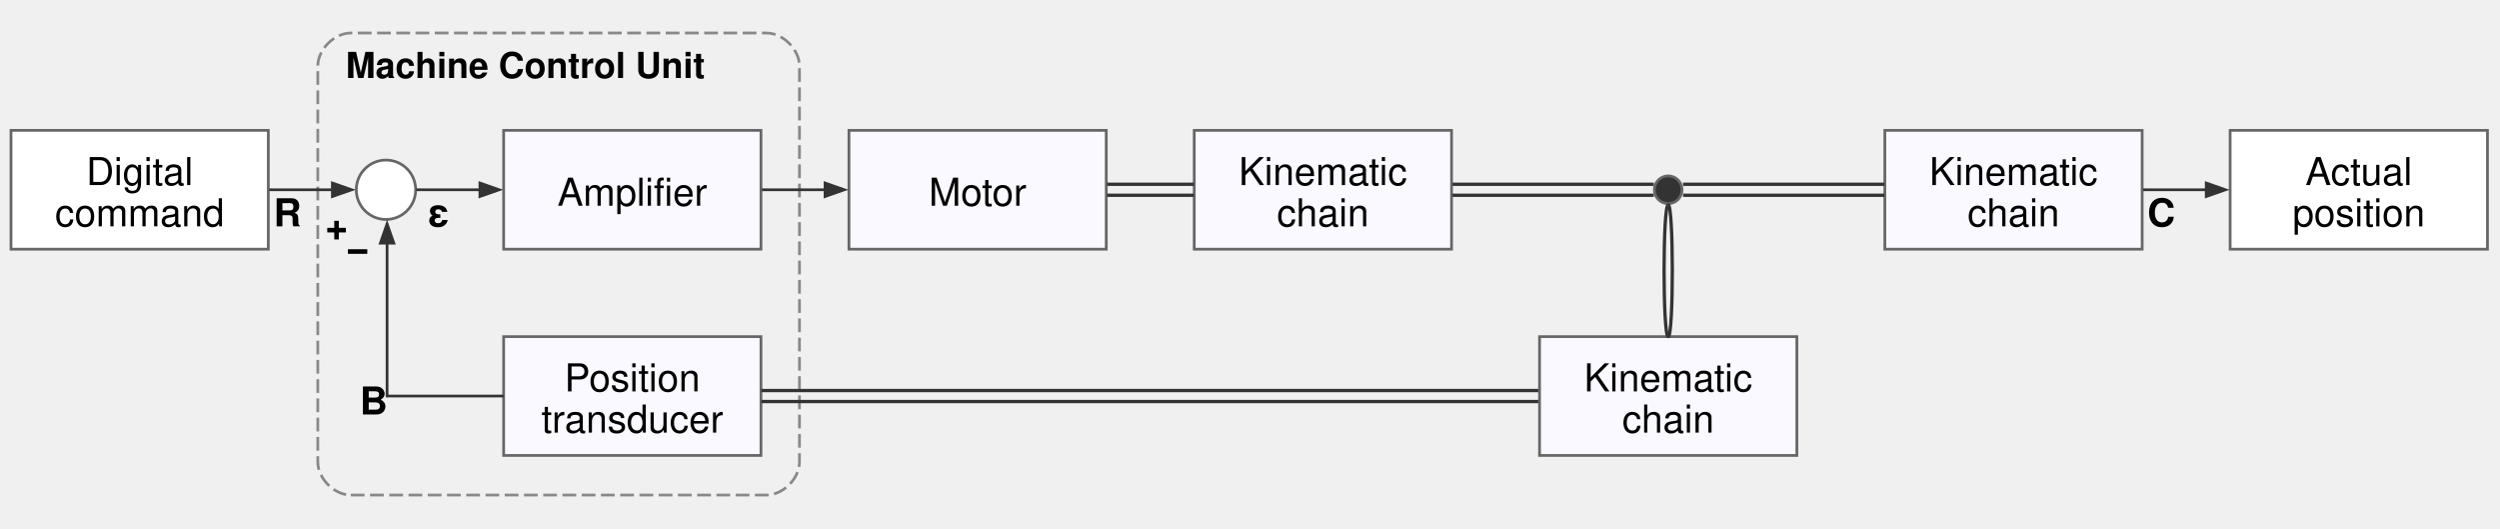
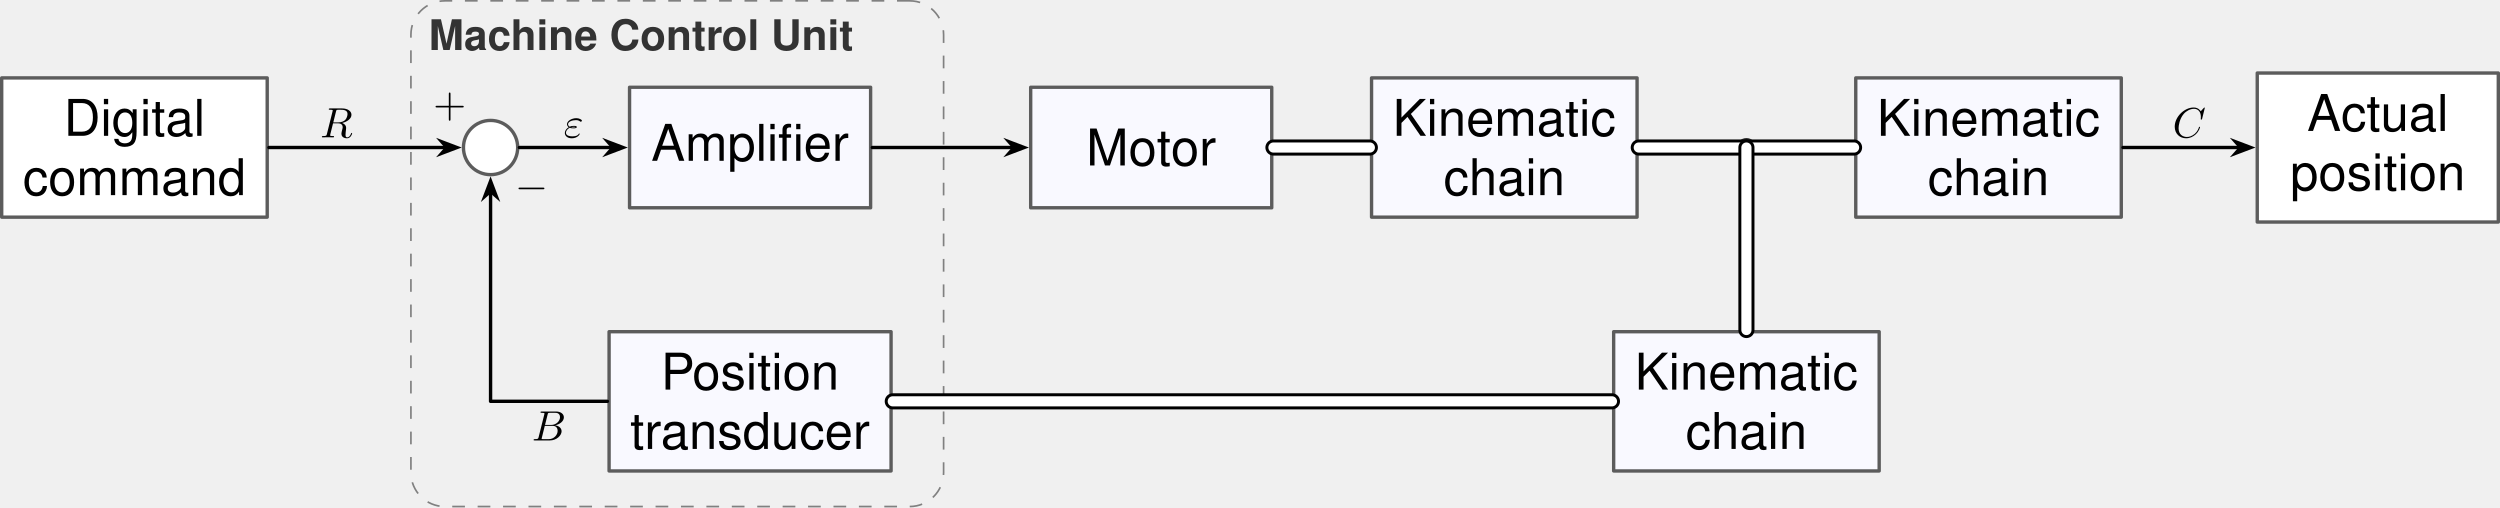
- <svg xmlns="http://www.w3.org/2000/svg" width="909pt" height="192pt" viewBox="0.00 0.00 909.00 192.00">
-   <g id="graph0" class="graph" transform="scale(1 1) rotate(0) translate(4 188)">
-     <g id="clust1" class="cluster">
-       <path fill="none" stroke="#888888" stroke-dasharray="5,2" d="M123.6,-8C123.6,-8 274.8,-8 274.8,-8 280.8,-8 286.8,-14 286.8,-20 286.8,-20 286.8,-164 286.8,-164 286.8,-170 280.8,-176 274.8,-176 274.8,-176 123.6,-176 123.6,-176 117.6,-176 111.6,-170 111.6,-164 111.6,-164 111.6,-20 111.6,-20 111.6,-14 117.6,-8 123.6,-8" />
-       <text xml:space="preserve" text-anchor="middle" x="187.1" y="-159.65" font-family="Helvetica,sans-Serif" font-weight="bold" font-size="13.00">Machine Control Unit</text>
-     </g>
-     <g id="node1" class="node">
-       <polygon fill="#ffffff" stroke="#666666" points="93.6,-140.6 0,-140.6 0,-97.4 93.6,-97.4 93.6,-140.6" />
-       <text xml:space="preserve" text-anchor="middle" x="46.8" y="-120.7" font-family="Helvetica,sans-Serif" font-size="14.00">Digital</text>
-       <text xml:space="preserve" text-anchor="middle" x="46.8" y="-105.7" font-family="Helvetica,sans-Serif" font-size="14.00">command</text>
-     </g>
-     <g id="node2" class="node">
-       <ellipse fill="#ffffff" stroke="#666666" cx="136.4" cy="-119" rx="10.8" ry="10.8" />
-     </g>
-     <g id="edge1" class="edge">
-       <path fill="none" stroke="#333333" d="M93.96,-119C93.96,-119 116.91,-119 116.91,-119" />
-       <polygon fill="#333333" stroke="#333333" points="116.91,-121.45 123.91,-119 116.91,-116.55 116.91,-121.45" />
-       <text xml:space="preserve" text-anchor="middle" x="100.56" y="-105.7" font-family="Helvetica,sans-Serif" font-weight="bold" font-size="14.00">R</text>
-       <text xml:space="preserve" text-anchor="middle" x="118.43" y="-101.08" font-family="Helvetica,sans-Serif" font-weight="bold" font-size="14.00">+</text>
-     </g>
-     <g id="node3" class="node">
-       <polygon fill="#f9f9ff" stroke="#666666" points="272.8,-140.6 179.2,-140.6 179.2,-97.4 272.8,-97.4 272.8,-140.6" />
-       <text xml:space="preserve" text-anchor="middle" x="226" y="-113.2" font-family="Helvetica,sans-Serif" font-size="14.00">Amplifier</text>
-     </g>
-     <g id="edge2" class="edge">
-       <path fill="none" stroke="#333333" d="M147.39,-119C147.39,-119 170.57,-119 170.57,-119" />
-       <polygon fill="#333333" stroke="#333333" points="170.57,-121.45 177.57,-119 170.57,-116.55 170.57,-121.45" />
-       <text xml:space="preserve" text-anchor="middle" x="155.23" y="-105.7" font-family="Helvetica,sans-Serif" font-weight="bold" font-size="14.00">ε</text>
-     </g>
-     <g id="node5" class="node">
-       <polygon fill="#f9f9ff" stroke="#666666" points="398.4,-140.6 304.8,-140.6 304.8,-97.4 398.4,-97.4 398.4,-140.6" />
-       <text xml:space="preserve" text-anchor="middle" x="351.6" y="-113.2" font-family="Helvetica,sans-Serif" font-size="14.00">Motor</text>
-     </g>
-     <g id="edge3" class="edge">
-       <path fill="none" stroke="#333333" d="M273.13,-119C273.13,-119 296.11,-119 296.11,-119" />
-       <polygon fill="#333333" stroke="#333333" points="296.11,-121.45 303.11,-119 296.11,-116.55 296.11,-121.45" />
-     </g>
-     <g id="node4" class="node">
-       <polygon fill="#f9f9ff" stroke="#666666" points="272.8,-65.6 179.2,-65.6 179.2,-22.4 272.8,-22.4 272.8,-65.6" />
-       <text xml:space="preserve" text-anchor="middle" x="226" y="-45.7" font-family="Helvetica,sans-Serif" font-size="14.00">Position</text>
-       <text xml:space="preserve" text-anchor="middle" x="226" y="-30.7" font-family="Helvetica,sans-Serif" font-size="14.00">transducer</text>
-     </g>
-     <g id="edge4" class="edge">
-       <path fill="none" stroke="#333333" d="M179.2,-44C179.2,-44 136.8,-44 136.8,-44 136.8,-44 136.8,-99.59 136.8,-99.59" />
-       <polygon fill="#333333" stroke="#333333" points="134.35,-99.59 136.8,-106.59 139.25,-99.59 134.35,-99.59" />
-       <text xml:space="preserve" text-anchor="middle" x="131.93" y="-37.29" font-family="Helvetica,sans-Serif" font-weight="bold" font-size="14.00">B</text>
-       <text xml:space="preserve" text-anchor="middle" x="126.08" y="-93.3" font-family="Helvetica,sans-Serif" font-weight="bold" font-size="14.00">−</text>
-     </g>
-     <g id="node10" class="node">
-       <polygon fill="#f9f9ff" stroke="#666666" points="649.6,-65.6 556,-65.6 556,-22.4 649.6,-22.4 649.6,-65.6" />
-       <text xml:space="preserve" text-anchor="middle" x="602.8" y="-45.7" font-family="Helvetica,sans-Serif" font-size="14.00">Kinematic</text>
-       <text xml:space="preserve" text-anchor="middle" x="602.8" y="-30.7" font-family="Helvetica,sans-Serif" font-size="14.00">chain</text>
-     </g>
-     <g id="edge10" class="edge">
-       <path fill="none" stroke="#333333" stroke-width="1.2" d="M272.96,-42C345.26,-42 483.06,-42 555.55,-42" />
-       <path fill="none" stroke="none" stroke-width="1.2" d="M272.96,-44C345.26,-44 483.06,-44 555.55,-44" />
-       <path fill="none" stroke="#333333" stroke-width="1.2" d="M272.96,-46C345.26,-46 483.06,-46 555.55,-46" />
-     </g>
-     <g id="node6" class="node">
-       <polygon fill="#f9f9ff" stroke="#666666" points="524,-140.6 430.4,-140.6 430.4,-97.4 524,-97.4 524,-140.6" />
-       <text xml:space="preserve" text-anchor="middle" x="477.2" y="-120.7" font-family="Helvetica,sans-Serif" font-size="14.00">Kinematic</text>
-       <text xml:space="preserve" text-anchor="middle" x="477.2" y="-105.7" font-family="Helvetica,sans-Serif" font-size="14.00">chain</text>
-     </g>
-     <g id="edge6" class="edge">
-       <path fill="none" stroke="#333333" stroke-width="1.2" d="M398.73,-117C409.03,-117 419.93,-117 430.23,-117" />
-       <path fill="none" stroke="none" stroke-width="1.2" d="M398.73,-119C409.03,-119 419.93,-119 430.23,-119" />
-       <path fill="none" stroke="#333333" stroke-width="1.2" d="M398.73,-121C409.03,-121 419.93,-121 430.23,-121" />
-     </g>
-     <g id="node7" class="node">
-       <ellipse fill="#333333" stroke="#666666" cx="602.8" cy="-119" rx="5.04" ry="5.04" />
-     </g>
-     <g id="edge7" class="edge">
-       <path fill="none" stroke="#333333" stroke-width="1.2" d="M524.33,-117C552.45,-117 585.05,-117 597.55,-117" />
-       <path fill="none" stroke="none" stroke-width="1.2" d="M524.33,-119C552.45,-119 585.05,-119 597.55,-119" />
-       <path fill="none" stroke="#333333" stroke-width="1.2" d="M524.33,-121C552.45,-121 585.05,-121 597.55,-121" />
-     </g>
-     <g id="node8" class="node">
-       <polygon fill="#f9f9ff" stroke="#666666" points="775.2,-140.6 681.6,-140.6 681.6,-97.4 775.2,-97.4 775.2,-140.6" />
-       <text xml:space="preserve" text-anchor="middle" x="728.4" y="-120.7" font-family="Helvetica,sans-Serif" font-size="14.00">Kinematic</text>
-       <text xml:space="preserve" text-anchor="middle" x="728.4" y="-105.7" font-family="Helvetica,sans-Serif" font-size="14.00">chain</text>
-     </g>
-     <g id="edge8" class="edge">
-       <path fill="none" stroke="#333333" stroke-width="1.2" d="M608.2,-117C620.83,-117 653.37,-117 681.41,-117" />
-       <path fill="none" stroke="none" stroke-width="1.2" d="M608.2,-119C620.83,-119 653.37,-119 681.41,-119" />
-       <path fill="none" stroke="#333333" stroke-width="1.2" d="M608.2,-121C620.83,-121 653.37,-121 681.41,-121" />
-     </g>
-     <g id="edge9" class="edge">
-       <path fill="none" stroke="#333333" stroke-width="1.2" d="M602.8,-113.49C600.8,-113.49 600.8,-65.6 602.8,-65.6" />
-       <path fill="none" stroke="none" stroke-width="1.2" d="M602.8,-113.49C602.8,-113.49 602.8,-65.6 602.8,-65.6" />
-       <path fill="none" stroke="#333333" stroke-width="1.2" d="M602.8,-113.49C604.8,-113.49 604.8,-65.6 602.8,-65.6" />
-     </g>
-     <g id="node9" class="node">
-       <polygon fill="#ffffff" stroke="#666666" points="900.8,-140.6 807.2,-140.6 807.2,-97.4 900.8,-97.4 900.8,-140.6" />
-       <text xml:space="preserve" text-anchor="middle" x="854" y="-120.7" font-family="Helvetica,sans-Serif" font-size="14.00">Actual</text>
-       <text xml:space="preserve" text-anchor="middle" x="854" y="-105.7" font-family="Helvetica,sans-Serif" font-size="14.00">position</text>
-     </g>
-     <g id="edge5" class="edge">
-       <path fill="none" stroke="#333333" d="M775.53,-119C775.53,-119 798.51,-119 798.51,-119" />
-       <polygon fill="#333333" stroke="#333333" points="798.51,-121.45 805.51,-119 798.51,-116.55 798.51,-121.45" />
-       <text xml:space="preserve" text-anchor="middle" x="782.15" y="-105.7" font-family="Helvetica,sans-Serif" font-weight="bold" font-size="14.00">C</text>
+ <svg xmlns="http://www.w3.org/2000/svg" xmlns:xlink="http://www.w3.org/1999/xlink" version="1.1" width="587.959pt" height="119.326pt" viewBox="-68.015 -68.015 587.959 119.326">
+   <defs>
+     <path id="g1-67" d="M6.769-4.784C6.72-5.409 6.59-5.806 6.283-6.213C5.727-6.948 4.834-7.355 3.752-7.355C1.707-7.355 .437-5.896 .437-3.553C.437-1.231 1.697 .228 3.712 .228C5.509 .228 6.71-.814 6.799-2.471H5.35C5.26-1.548 4.675-1.022 3.752-1.022C2.6-1.022 1.926-1.955 1.926-3.533C1.926-5.131 2.63-6.084 3.801-6.084C4.318-6.084 4.744-5.906 5.022-5.558C5.181-5.36 5.26-5.171 5.35-4.784H6.769Z" />
+     <path id="g1-77" d="M2.144-5.638L3.444 0H4.933L6.213-5.638V0H7.702V-7.236H5.459L4.189-1.479L2.878-7.236H.655V0H2.144V-5.638Z" />
+     <path id="g1-85" d="M5.002-7.236V-2.332C5.002-1.459 4.556-1.042 3.623-1.042S2.243-1.459 2.243-2.332V-7.236H.754V-2.332C.754-1.519 .973-.943 1.459-.506C1.985-.03 2.749 .228 3.623 .228S5.26-.03 5.787-.506C6.273-.943 6.491-1.519 6.491-2.332V-7.236H5.002Z" />
+     <path id="g1-97" d="M5.201-.169C4.953-.397 4.883-.546 4.883-.824V-3.801C4.883-4.893 4.139-5.449 2.69-5.449S.486-4.834 .397-3.593H1.737C1.806-4.149 2.035-4.327 2.72-4.327C3.256-4.327 3.524-4.149 3.524-3.792C3.524-3.613 3.434-3.454 3.285-3.375C3.097-3.275 3.097-3.275 2.412-3.166L1.856-3.067C.794-2.888 .278-2.342 .278-1.38C.278-.923 .407-.546 .655-.278C.963 .04 1.429 .228 1.906 .228C2.501 .228 3.047-.03 3.533-.536C3.533-.258 3.563-.159 3.692 0H5.201V-.169ZM3.524-2.154C3.524-1.35 3.127-.893 2.422-.893C1.955-.893 1.667-1.141 1.667-1.538C1.667-1.955 1.886-2.154 2.462-2.273L2.938-2.362C3.305-2.432 3.365-2.452 3.524-2.531V-2.154Z" />
+     <path id="g1-99" d="M5.181-3.355C5.082-4.665 4.208-5.449 2.868-5.449C1.27-5.449 .337-4.397 .337-2.571C.337-.804 1.261 .228 2.849 .228C4.149 .228 5.052-.576 5.181-1.856H3.851C3.672-1.161 3.394-.893 2.859-.893C2.154-.893 1.727-1.529 1.727-2.571C1.727-3.077 1.826-3.553 1.995-3.871C2.154-4.169 2.462-4.327 2.859-4.327C3.424-4.327 3.692-4.059 3.851-3.355H5.181Z" />
+     <path id="g1-101" d="M5.201-2.243C5.211-2.362 5.211-2.412 5.211-2.481C5.211-3.017 5.131-3.514 5.002-3.891C4.645-4.863 3.782-5.449 2.7-5.449C1.161-5.449 .218-4.337 .218-2.541C.218-.824 1.151 .228 2.67 .228C3.871 .228 4.844-.457 5.151-1.509H3.782C3.613-1.082 3.226-.834 2.72-.834C2.323-.834 2.005-1.002 1.806-1.3C1.677-1.499 1.628-1.737 1.608-2.243H5.201ZM1.628-3.166C1.717-3.98 2.064-4.387 2.68-4.387C3.027-4.387 3.345-4.218 3.543-3.94C3.672-3.742 3.732-3.533 3.762-3.166H1.628Z" />
+     <path id="g1-104" d="M.665-7.236V0H2.055V-3.216C2.055-3.831 2.501-4.268 3.127-4.268C3.424-4.268 3.662-4.159 3.821-3.94C3.94-3.762 3.98-3.623 3.98-3.275V0H5.37V-3.593C5.37-4.258 5.191-4.734 4.824-5.042C4.516-5.3 4.069-5.449 3.623-5.449C2.938-5.449 2.442-5.171 2.055-4.586V-7.236H.665Z" />
+     <path id="g1-105" d="M2.055-5.36H.665V0H2.055V-5.36ZM2.055-7.236H.665V-5.995H2.055V-7.236Z" />
+     <path id="g1-108" d="M2.055-7.236H.665V0H2.055V-7.236Z" />
+     <path id="g1-110" d="M.625-5.36V0H2.015V-3.216C2.015-3.851 2.462-4.268 3.136-4.268C3.732-4.268 4.03-3.94 4.03-3.305V0H5.419V-3.593C5.419-4.774 4.764-5.449 3.623-5.449C2.898-5.449 2.412-5.181 2.015-4.586V-5.36H.625Z" />
+     <path id="g1-111" d="M2.988-5.449C1.35-5.449 .347-4.367 .347-2.61C.347-.844 1.35 .228 2.997 .228C4.625 .228 5.648-.854 5.648-2.571C5.648-4.387 4.665-5.449 2.988-5.449ZM2.997-4.327C3.762-4.327 4.258-3.643 4.258-2.591C4.258-1.588 3.742-.893 2.997-.893C2.243-.893 1.737-1.588 1.737-2.61S2.243-4.327 2.997-4.327Z" />
+     <path id="g1-114" d="M.625-5.36V0H2.015V-2.849C2.015-3.662 2.422-4.069 3.236-4.069C3.385-4.069 3.484-4.059 3.672-4.03V-5.439C3.593-5.449 3.543-5.449 3.504-5.449C2.868-5.449 2.313-5.032 2.015-4.308V-5.36H.625Z" />
+     <path id="g1-116" d="M2.988-5.251H2.213V-6.69H.824V-5.251H.139V-4.327H.824V-1.032C.824-.189 1.27 .228 2.184 .228C2.491 .228 2.739 .199 2.988 .119V-.854C2.849-.834 2.769-.824 2.67-.824C2.303-.824 2.213-.933 2.213-1.409V-4.327H2.988V-5.251Z" />
+     <path id="g3-2" d="M3.001-6.241H1.965V-7.218C1.965-7.635 2.203-7.849 2.656-7.849C2.739-7.849 2.775-7.849 3.001-7.837V-8.659C2.775-8.707 2.644-8.718 2.442-8.718C1.525-8.718 .977-8.194 .977-7.301V-6.241H.143V-5.431H.977V0H1.965V-5.431H3.001V-6.241ZM5.193-6.241H4.204V0H5.193V-6.241ZM5.193-8.683H4.204V-7.432H5.193V-8.683Z" />
+     <path id="g3-65" d="M5.646-2.608L6.539 0H7.778L4.728-8.683H3.299L.202 0H1.382L2.299-2.608H5.646ZM5.336-3.537H2.573L4.002-7.492L5.336-3.537Z" />
+     <path id="g3-68" d="M1.06 0H4.407C6.598 0 7.944-1.644 7.944-4.347C7.944-7.039 6.61-8.683 4.407-8.683H1.06V0ZM2.168-.977V-7.706H4.216C5.931-7.706 6.837-6.551 6.837-4.335C6.837-2.144 5.931-.977 4.216-.977H2.168Z" />
+     <path id="g3-75" d="M2.049-3.037L3.466-4.455L6.527 0H7.837L4.264-5.145L7.801-8.683H6.372L2.049-4.288V-8.683H.941V0H2.049V-3.037Z" />
+     <path id="g3-77" d="M5.574 0L8.016-7.277V0H9.064V-8.683H7.527L5.002-1.12L2.43-8.683H.893V0H1.941V-7.277L4.407 0H5.574Z" />
+     <path id="g3-80" d="M2.192-3.68H4.919C5.598-3.68 6.134-3.883 6.598-4.3C7.122-4.776 7.349-5.336 7.349-6.134C7.349-7.766 6.384-8.683 4.669-8.683H1.084V0H2.192V-3.68ZM2.192-4.657V-7.706H4.502C5.562-7.706 6.193-7.134 6.193-6.182S5.562-4.657 4.502-4.657H2.192Z" />
+     <path id="g3-97" d="M6.372-.584C6.265-.56 6.217-.56 6.158-.56C5.812-.56 5.622-.738 5.622-1.048V-4.717C5.622-5.824 4.812-6.42 3.275-6.42C2.37-6.42 1.62-6.158 1.203-5.693C.917-5.372 .798-5.014 .774-4.395H1.775C1.858-5.157 2.311-5.503 3.24-5.503C4.133-5.503 4.633-5.169 4.633-4.574V-4.312C4.633-3.895 4.383-3.716 3.597-3.621C2.192-3.442 1.977-3.394 1.596-3.24C.869-2.942 .5-2.382 .5-1.572C.5-.441 1.286 .274 2.549 .274C3.335 .274 3.966 0 4.669-.643C4.74-.012 5.05 .274 5.693 .274C5.896 .274 6.051 .25 6.372 .167V-.584ZM4.633-1.965C4.633-1.632 4.538-1.429 4.24-1.155C3.835-.786 3.347-.596 2.763-.596C1.989-.596 1.536-.965 1.536-1.596C1.536-2.251 1.977-2.585 3.037-2.739C4.085-2.882 4.3-2.93 4.633-3.085V-1.965Z" />
+     <path id="g3-99" d="M5.61-4.145C5.562-4.752 5.431-5.145 5.193-5.491C4.764-6.074 4.014-6.42 3.144-6.42C1.465-6.42 .369-5.086 .369-3.013C.369-1 1.441 .274 3.132 .274C4.621 .274 5.562-.619 5.681-2.144H4.681C4.514-1.143 4.002-.643 3.156-.643C2.061-.643 1.405-1.536 1.405-3.013C1.405-4.574 2.049-5.503 3.132-5.503C3.966-5.503 4.49-5.014 4.609-4.145H5.61Z" />
+     <path id="g3-100" d="M5.896-8.683H4.907V-5.455C4.49-6.086 3.823-6.42 2.99-6.42C1.37-6.42 .31-5.122 .31-3.132C.31-1.024 1.346 .274 3.025 .274C3.883 .274 4.478-.048 5.014-.822V0H5.896V-8.683ZM3.156-5.491C4.228-5.491 4.907-4.538 4.907-3.049C4.907-1.608 4.216-.655 3.168-.655C2.072-.655 1.346-1.62 1.346-3.073S2.072-5.491 3.156-5.491Z" />
+     <path id="g3-101" d="M6.11-2.787C6.11-3.74 6.039-4.312 5.86-4.776C5.455-5.8 4.502-6.42 3.335-6.42C1.596-6.42 .476-5.086 .476-3.037S1.56 .274 3.311 .274C4.74 .274 5.729-.536 5.979-1.894H4.979C4.705-1.072 4.145-.643 3.347-.643C2.716-.643 2.18-.929 1.846-1.453C1.608-1.81 1.525-2.168 1.513-2.787H6.11ZM1.536-3.597C1.62-4.752 2.323-5.503 3.323-5.503C4.3-5.503 5.05-4.693 5.05-3.668C5.05-3.645 5.05-3.621 5.038-3.597H1.536Z" />
+     <path id="g3-103" d="M4.907-6.241V-5.336C4.407-6.074 3.799-6.42 3.001-6.42C1.417-6.42 .345-5.038 .345-3.013C.345-1.989 .619-1.155 1.131-.56C1.596-.036 2.263 .274 2.918 .274C3.704 .274 4.252-.06 4.812-.846V-.524C4.812 .322 4.705 .834 4.455 1.179C4.192 1.548 3.68 1.763 3.073 1.763C2.62 1.763 2.215 1.644 1.941 1.429C1.715 1.251 1.62 1.084 1.56 .715H.548C.655 1.894 1.572 2.596 3.037 2.596C3.966 2.596 4.764 2.299 5.169 1.798C5.646 1.227 5.824 .441 5.824-1.024V-6.241H4.907ZM3.109-5.503C4.181-5.503 4.812-4.597 4.812-3.037C4.812-1.548 4.169-.643 3.121-.643C2.037-.643 1.382-1.56 1.382-3.073C1.382-4.574 2.049-5.503 3.109-5.503Z" />
+     <path id="g3-104" d="M.834-8.683V0H1.822V-3.442C1.822-4.717 2.489-5.55 3.514-5.55C3.835-5.55 4.157-5.443 4.395-5.264C4.681-5.062 4.8-4.764 4.8-4.324V0H5.789V-4.717C5.789-5.765 5.038-6.42 3.823-6.42C2.942-6.42 2.406-6.146 1.822-5.384V-8.683H.834Z" />
+     <path id="g3-105" d="M1.787-6.241H.798V0H1.787V-6.241ZM1.787-8.683H.786V-7.432H1.787V-8.683Z" />
+     <path id="g3-108" d="M1.81-8.683H.81V0H1.81V-8.683Z" />
+     <path id="g3-109" d="M.834-6.241V0H1.834V-3.919C1.834-4.824 2.489-5.55 3.299-5.55C4.038-5.55 4.455-5.098 4.455-4.3V0H5.455V-3.919C5.455-4.824 6.11-5.55 6.92-5.55C7.647-5.55 8.075-5.086 8.075-4.3V0H9.076V-4.681C9.076-5.8 8.433-6.42 7.265-6.42C6.432-6.42 5.931-6.17 5.348-5.467C4.979-6.134 4.478-6.42 3.668-6.42C2.835-6.42 2.287-6.11 1.751-5.36V-6.241H.834Z" />
+     <path id="g3-110" d="M.834-6.241V0H1.834V-3.442C1.834-4.717 2.501-5.55 3.526-5.55C4.312-5.55 4.812-5.074 4.812-4.324V0H5.8V-4.717C5.8-5.753 5.026-6.42 3.823-6.42C2.894-6.42 2.299-6.062 1.751-5.193V-6.241H.834Z" />
+     <path id="g3-111" d="M3.24-6.42C1.489-6.42 .429-5.169 .429-3.073S1.477 .274 3.252 .274C5.002 .274 6.074-.977 6.074-3.025C6.074-5.181 5.038-6.42 3.24-6.42ZM3.252-5.503C4.371-5.503 5.038-4.586 5.038-3.037C5.038-1.572 4.347-.643 3.252-.643C2.144-.643 1.465-1.56 1.465-3.073C1.465-4.574 2.144-5.503 3.252-5.503Z" />
+     <path id="g3-112" d="M.643 2.596H1.644V-.655C2.168-.012 2.751 .274 3.561 .274C5.169 .274 6.229-1.024 6.229-3.013C6.229-5.11 5.205-6.42 3.549-6.42C2.704-6.42 2.025-6.039 1.56-5.3V-6.241H.643V2.596ZM3.383-5.491C4.478-5.491 5.193-4.526 5.193-3.037C5.193-1.62 4.466-.655 3.383-.655C2.334-.655 1.644-1.608 1.644-3.073S2.334-5.491 3.383-5.491Z" />
+     <path id="g3-114" d="M.822-6.241V0H1.822V-3.24C1.822-4.133 2.049-4.717 2.525-5.062C2.835-5.288 3.132-5.36 3.823-5.372V-6.384C3.657-6.408 3.573-6.42 3.442-6.42C2.799-6.42 2.311-6.039 1.739-5.11V-6.241H.822Z" />
+     <path id="g3-115" d="M5.217-4.502C5.205-5.729 4.395-6.42 2.954-6.42C1.501-6.42 .56-5.669 .56-4.514C.56-3.537 1.06-3.073 2.537-2.716L3.466-2.489C4.157-2.323 4.431-2.072 4.431-1.62C4.431-1.036 3.847-.643 2.978-.643C2.442-.643 1.989-.798 1.739-1.06C1.584-1.239 1.513-1.417 1.453-1.858H.405C.453-.417 1.263 .274 2.894 .274C4.466 .274 5.467-.5 5.467-1.703C5.467-2.632 4.943-3.144 3.704-3.442L2.751-3.668C1.941-3.859 1.596-4.121 1.596-4.562C1.596-5.133 2.108-5.503 2.918-5.503C3.716-5.503 4.145-5.157 4.169-4.502H5.217Z" />
+     <path id="g3-116" d="M3.025-6.241H2.001V-7.956H1.012V-6.241H.167V-5.431H1.012V-.715C1.012-.083 1.441 .274 2.215 .274C2.454 .274 2.692 .25 3.025 .191V-.643C2.894-.607 2.739-.596 2.549-.596C2.12-.596 2.001-.715 2.001-1.155V-5.431H3.025V-6.241Z" />
+     <path id="g3-117" d="M5.741 0V-6.241H4.752V-2.704C4.752-1.429 4.085-.596 3.049-.596C2.263-.596 1.763-1.072 1.763-1.822V-6.241H.774V-1.429C.774-.393 1.548 .274 2.763 .274C3.68 .274 4.264-.048 4.848-.869V0H5.741Z" />
+     <path id="g4-0" d="M6.565-2.291C6.735-2.291 6.914-2.291 6.914-2.491S6.735-2.69 6.565-2.69H1.176C1.006-2.69 .827-2.69 .827-2.491S1.006-2.291 1.176-2.291H6.565Z" />
+     <path id="g5-34" d="M1.405-2.262C1.733-2.122 2.022-2.122 2.262-2.122C2.521-2.122 3.068-2.122 3.068-2.431C3.068-2.67 2.72-2.7 2.341-2.7C2.132-2.7 1.783-2.68 1.415-2.511C1.186-2.63 1.016-2.819 1.016-3.088C1.016-3.696 1.993-4.055 2.889-4.055C3.049-4.055 3.407-4.055 3.806-3.776C3.915-3.696 3.935-3.676 4.005-3.676C4.134-3.676 4.274-3.806 4.274-3.945C4.274-4.134 3.666-4.513 2.989-4.513C1.843-4.513 .767-3.846 .767-3.088C.767-2.66 1.126-2.411 1.166-2.381C.578-2.052 .259-1.494 .259-1.036C.259-.389 .827 .219 1.883 .219C3.198 .219 3.756-.658 3.756-.807C3.756-.867 3.706-.907 3.646-.907C3.597-.907 3.567-.867 3.547-.837C3.407-.608 3.168-.239 1.973-.239C1.365-.239 .518-.389 .518-1.096C.518-1.435 .797-1.963 1.405-2.262ZM1.733-2.391C1.963-2.471 2.172-2.481 2.341-2.481C2.59-2.481 2.63-2.471 2.809-2.421C2.66-2.351 2.64-2.341 2.262-2.341C2.042-2.341 1.923-2.341 1.733-2.391Z" />
+     <path id="g5-66" d="M1.594-.777C1.494-.389 1.474-.309 .687-.309C.518-.309 .418-.309 .418-.11C.418 0 .508 0 .687 0H4.244C5.818 0 6.994-1.176 6.994-2.152C6.994-2.869 6.416-3.447 5.45-3.557C6.486-3.746 7.532-4.483 7.532-5.43C7.532-6.167 6.874-6.804 5.679-6.804H2.331C2.142-6.804 2.042-6.804 2.042-6.605C2.042-6.496 2.132-6.496 2.321-6.496C2.341-6.496 2.531-6.496 2.7-6.476C2.879-6.456 2.969-6.446 2.969-6.316C2.969-6.276 2.959-6.247 2.929-6.127L1.594-.777ZM3.098-3.646L3.716-6.117C3.806-6.466 3.826-6.496 4.254-6.496H5.539C6.416-6.496 6.625-5.908 6.625-5.469C6.625-4.593 5.768-3.646 4.553-3.646H3.098ZM2.65-.309C2.511-.309 2.491-.309 2.431-.319C2.331-.329 2.301-.339 2.301-.418C2.301-.448 2.301-.468 2.351-.648L3.039-3.427H4.922C5.878-3.427 6.067-2.69 6.067-2.262C6.067-1.275 5.181-.309 4.005-.309H2.65Z" />
+     <path id="g5-67" d="M7.572-6.924C7.572-6.954 7.552-7.024 7.462-7.024C7.432-7.024 7.422-7.014 7.313-6.904L6.615-6.137C6.526-6.276 6.067-7.024 4.961-7.024C2.74-7.024 .498-4.822 .498-2.511C.498-.867 1.674 .219 3.198 .219C4.065 .219 4.822-.179 5.35-.638C6.276-1.455 6.446-2.361 6.446-2.391C6.446-2.491 6.346-2.491 6.326-2.491C6.267-2.491 6.217-2.471 6.197-2.391C6.107-2.102 5.878-1.395 5.191-.817C4.503-.259 3.875-.09 3.357-.09C2.461-.09 1.405-.608 1.405-2.162C1.405-2.73 1.614-4.344 2.61-5.509C3.218-6.217 4.154-6.715 5.041-6.715C6.057-6.715 6.645-5.948 6.645-4.792C6.645-4.394 6.615-4.384 6.615-4.284S6.725-4.184 6.765-4.184C6.894-4.184 6.894-4.204 6.944-4.384L7.572-6.924Z" />
+     <path id="g5-82" d="M3.736-6.117C3.796-6.356 3.826-6.456 4.015-6.486C4.105-6.496 4.423-6.496 4.623-6.496C5.33-6.496 6.436-6.496 6.436-5.509C6.436-5.171 6.276-4.483 5.888-4.095C5.629-3.836 5.101-3.517 4.204-3.517H3.088L3.736-6.117ZM5.171-3.387C6.177-3.606 7.362-4.304 7.362-5.31C7.362-6.167 6.466-6.804 5.161-6.804H2.321C2.122-6.804 2.032-6.804 2.032-6.605C2.032-6.496 2.122-6.496 2.311-6.496C2.331-6.496 2.521-6.496 2.69-6.476C2.869-6.456 2.959-6.446 2.959-6.316C2.959-6.276 2.949-6.247 2.919-6.127L1.584-.777C1.484-.389 1.465-.309 .677-.309C.498-.309 .408-.309 .408-.11C.408 0 .528 0 .548 0C.827 0 1.524-.03 1.803-.03S2.79 0 3.068 0C3.148 0 3.268 0 3.268-.199C3.268-.309 3.178-.309 2.989-.309C2.62-.309 2.341-.309 2.341-.488C2.341-.548 2.361-.598 2.371-.658L3.029-3.298H4.214C5.121-3.298 5.3-2.74 5.3-2.391C5.3-2.242 5.22-1.933 5.161-1.704C5.091-1.425 5.001-1.056 5.001-.857C5.001 .219 6.197 .219 6.326 .219C7.173 .219 7.522-.787 7.522-.927C7.522-1.046 7.412-1.046 7.402-1.046C7.313-1.046 7.293-.976 7.273-.907C7.024-.169 6.595 0 6.366 0C6.037 0 5.968-.219 5.968-.608C5.968-.917 6.027-1.425 6.067-1.743C6.087-1.883 6.107-2.072 6.107-2.212C6.107-2.979 5.44-3.288 5.171-3.387Z" />
+     <path id="g6-43" d="M4.075-2.291H6.854C6.994-2.291 7.183-2.291 7.183-2.491S6.994-2.69 6.854-2.69H4.075V-5.479C4.075-5.619 4.075-5.808 3.875-5.808S3.676-5.619 3.676-5.479V-2.69H.887C.747-2.69 .558-2.69 .558-2.491S.747-2.291 .887-2.291H3.676V.498C3.676 .638 3.676 .827 3.875 .827S4.075 .638 4.075 .498V-2.291Z" />
+   </defs>
+   <g id="page1">
+     <g stroke-miterlimit="10" transform="translate(-36.39374,-33.31872)scale(0.996264,-0.996264)">
+       <g fill="#000" stroke="#000">
+         <g stroke-width="0.4">
+           <g stroke="#808080">
+             <g stroke-dasharray="3.0,3.0" stroke-dashoffset="0.0">
+               <g stroke="#808080">
+                 <g stroke-dasharray="3.0,3.0" stroke-dashoffset="0.0">
+                   <path d="M183.012 34.626H73.264C68.846 34.626 65.264 31.045 65.264 26.626V-76.747C65.264-81.165 68.846-84.747 73.264-84.747H183.012C187.43-84.747 191.012-81.165 191.012-76.747V26.626C191.012 31.045 187.43 34.626 183.012 34.626ZM65.264-84.747" fill="none" />
+                 </g>
+               </g>
+               <g transform="translate(77.26437,-25.06024)">
+                 <g stroke="none" transform="scale(-1.00375,1.00375)translate(-36.39374,-33.31872)scale(-1,-1)">
+                   <g fill="#000">
+                     <g stroke="none" />
+                   </g>
+                 </g>
+               </g>
+             </g>
+           </g>
+           <g stroke-linecap="round">
+             <g stroke-linejoin="round">
+               <g stroke-width="0.8">
+                 <g stroke="#5c5c5c">
+                   <g fill="#f9f9ff">
+                     <g fill="#fff">
+                       <g stroke="#5c5c5c">
+                         <g fill="#f9f9ff">
+                           <g fill="#fff">
+                             <path d="M-31.34-16.434H31.34V16.434H-31.34Z" />
+                           </g>
+                         </g>
+                       </g>
+                       <g transform="translate(-26.3398,-11.23601)">
+                         <g stroke="none" transform="scale(-1.00375,1.00375)translate(-36.39374,-33.31872)scale(-1,-1)">
+                           <g fill="#000">
+                             <g stroke="none">
+                               <use x="-26.758" y="-47.266" xlink:href="#g3-68" />
+                               <use x="-18.126" y="-47.266" xlink:href="#g3-105" />
+                               <use x="-15.472" y="-47.266" xlink:href="#g3-103" />
+                               <use x="-8.825" y="-47.266" xlink:href="#g3-105" />
+                               <use x="-6.171" y="-47.266" xlink:href="#g3-116" />
+                               <use x="-2.848" y="-47.266" xlink:href="#g3-97" />
+                               <use x="3.799" y="-47.266" xlink:href="#g3-108" />
+                               <use x="-36.394" y="-33.319" xlink:href="#g3-99" />
+                               <use x="-30.416" y="-33.319" xlink:href="#g3-111" />
+                               <use x="-23.769" y="-33.319" xlink:href="#g3-109" />
+                               <use x="-13.811" y="-33.319" xlink:href="#g3-109" />
+                               <use x="-3.852" y="-33.319" xlink:href="#g3-97" />
+                               <use x="2.795" y="-33.319" xlink:href="#g3-110" />
+                               <use x="9.442" y="-33.319" xlink:href="#g3-100" />
+                             </g>
+                           </g>
+                         </g>
+                       </g>
+                     </g>
+                   </g>
+                 </g>
+                 <g stroke="#5c5c5c">
+                   <g fill="#fff">
+                     <g stroke="#5c5c5c">
+                       <g fill="#fff">
+                         <path d="M90.468 0C90.468 3.536 87.602 6.402 84.066 6.402C80.531 6.402 77.664 3.536 77.664 0S80.531-6.402 84.066-6.402C87.602-6.402 90.468-3.536 90.468 0ZM84.066 0" />
+                       </g>
+                     </g>
+                     <g transform="translate(84.0662,0.0)">
+                       <g stroke="none" transform="scale(-1.00375,1.00375)translate(-36.39374,-33.31872)scale(-1,-1)">
+                         <g fill="#000">
+                           <g stroke="none" />
+                         </g>
+                       </g>
+                     </g>
+                   </g>
+                 </g>
+                 <g stroke="#5c5c5c">
+                   <g fill="#f9f9ff">
+                     <g stroke="#5c5c5c">
+                       <g fill="#f9f9ff">
+                         <path d="M116.875-14.226H173.781V14.226H116.875Z" />
+                       </g>
+                     </g>
+                     <g transform="translate(121.9943,-3.13197)">
+                       <g stroke="none" transform="scale(-1.00375,1.00375)translate(-36.39374,-33.31872)scale(-1,-1)">
+                         <g fill="#000">
+                           <g stroke="none">
+                             <use x="-36.394" y="-33.319" xlink:href="#g3-65" />
+                             <use x="-28.42" y="-33.319" xlink:href="#g3-109" />
+                             <use x="-18.461" y="-33.319" xlink:href="#g3-112" />
+                             <use x="-11.814" y="-33.319" xlink:href="#g3-108" />
+                             <use x="-9.16" y="-33.319" xlink:href="#g3-105" />
+                             <use x="-6.506" y="-33.319" xlink:href="#g3-2" />
+                             <use x="-.529" y="-33.319" xlink:href="#g3-101" />
+                             <use x="6.118" y="-33.319" xlink:href="#g3-114" />
+                           </g>
+                         </g>
+                       </g>
+                     </g>
+                   </g>
+                 </g>
+                 <g stroke="#5c5c5c">
+                   <g fill="#f9f9ff">
+                     <g stroke="#5c5c5c">
+                       <g fill="#f9f9ff">
+                         <path d="M112.044-76.347H178.612V-43.479H112.044Z" />
+                       </g>
+                     </g>
+                     <g transform="translate(117.0443,-71.14899)">
+                       <g stroke="none" transform="scale(-1.00375,1.00375)translate(-36.39374,-33.31872)scale(-1,-1)">
+                         <g fill="#000">
+                           <g stroke="none">
+                             <use x="-29.179" y="-47.266" xlink:href="#g3-80" />
+                             <use x="-21.803" y="-47.266" xlink:href="#g3-111" />
+                             <use x="-15.156" y="-47.266" xlink:href="#g3-115" />
+                             <use x="-9.178" y="-47.266" xlink:href="#g3-105" />
+                             <use x="-6.524" y="-47.266" xlink:href="#g3-116" />
+                             <use x="-3.201" y="-47.266" xlink:href="#g3-105" />
+                             <use x="-.547" y="-47.266" xlink:href="#g3-111" />
+                             <use x="6.1" y="-47.266" xlink:href="#g3-110" />
+                             <use x="-36.394" y="-33.319" xlink:href="#g3-116" />
+                             <use x="-33.07" y="-33.319" xlink:href="#g3-114" />
+                             <use x="-29.209" y="-33.319" xlink:href="#g3-97" />
+                             <use x="-22.562" y="-33.319" xlink:href="#g3-110" />
+                             <use x="-15.915" y="-33.319" xlink:href="#g3-115" />
+                             <use x="-9.937" y="-33.319" xlink:href="#g3-100" />
+                             <use x="-3.29" y="-33.319" xlink:href="#g3-117" />
+                             <use x="3.357" y="-33.319" xlink:href="#g3-99" />
+                             <use x="9.334" y="-33.319" xlink:href="#g3-101" />
+                             <use x="15.981" y="-33.319" xlink:href="#g3-114" />
+                           </g>
+                         </g>
+                       </g>
+                     </g>
+                   </g>
+                 </g>
+                 <g stroke="#5c5c5c">
+                   <g fill="#f9f9ff">
+                     <g stroke="#5c5c5c">
+                       <g fill="#f9f9ff">
+                         <path d="M211.569-14.226H268.475V14.226H211.569Z" />
+                       </g>
+                     </g>
+                     <g transform="translate(224.6864,-4.23601)">
+                       <g stroke="none" transform="scale(-1.00375,1.00375)translate(-36.39374,-33.31872)scale(-1,-1)">
+                         <g fill="#000">
+                           <g stroke="none">
+                             <use x="-36.394" y="-33.319" xlink:href="#g3-77" />
+                             <use x="-26.435" y="-33.319" xlink:href="#g3-111" />
+                             <use x="-19.788" y="-33.319" xlink:href="#g3-116" />
+                             <use x="-16.465" y="-33.319" xlink:href="#g3-111" />
+                             <use x="-9.818" y="-33.319" xlink:href="#g3-114" />
+                           </g>
+                         </g>
+                       </g>
+                     </g>
+                   </g>
+                 </g>
+                 <g stroke="#5c5c5c">
+                   <g fill="#f9f9ff">
+                     <g stroke="#5c5c5c">
+                       <g fill="#f9f9ff">
+                         <path d="M292.037-16.434H354.717V16.434H292.037Z" />
+                       </g>
+                     </g>
+                     <g transform="translate(297.0372,-11.23601)">
+                       <g stroke="none" transform="scale(-1.00375,1.00375)translate(-36.39374,-33.31872)scale(-1,-1)">
+                         <g fill="#000">
+                           <g stroke="none">
+                             <use x="-36.394" y="-47.266" xlink:href="#g3-75" />
+                             <use x="-28.42" y="-47.266" xlink:href="#g3-105" />
+                             <use x="-25.766" y="-47.266" xlink:href="#g3-110" />
+                             <use x="-19.119" y="-47.266" xlink:href="#g3-101" />
+                             <use x="-12.472" y="-47.266" xlink:href="#g3-109" />
+                             <use x="-2.513" y="-47.266" xlink:href="#g3-97" />
+                             <use x="4.134" y="-47.266" xlink:href="#g3-116" />
+                             <use x="7.457" y="-47.266" xlink:href="#g3-105" />
+                             <use x="10.111" y="-47.266" xlink:href="#g3-99" />
+                             <use x="-24.439" y="-33.319" xlink:href="#g3-99" />
+                             <use x="-18.461" y="-33.319" xlink:href="#g3-104" />
+                             <use x="-11.814" y="-33.319" xlink:href="#g3-97" />
+                             <use x="-5.167" y="-33.319" xlink:href="#g3-105" />
+                             <use x="-2.513" y="-33.319" xlink:href="#g3-110" />
+                           </g>
+                         </g>
+                       </g>
+                     </g>
+                   </g>
+                 </g>
+                 <g fill="#333">
+                   <g fill="#333">
+                     <path d="M382.779 0C382.779 1.243 381.772 2.25 380.529 2.25C379.286 2.25 378.279 1.243 378.279 0S379.286-2.25 380.529-2.25C381.772-2.25 382.779-1.243 382.779 0ZM380.529 0" stroke="none" />
+                   </g>
+                   <g transform="translate(380.5289,0.0)">
+                     <g stroke="none" transform="scale(-1.00375,1.00375)translate(-36.39374,-33.31872)scale(-1,-1)">
+                       <g fill="#000">
+                         <g stroke="none" />
+                       </g>
+                     </g>
+                   </g>
+                 </g>
+                 <g stroke="#5c5c5c">
+                   <g fill="#f9f9ff">
+                     <g stroke="#5c5c5c">
+                       <g fill="#f9f9ff">
+                         <path d="M406.341-16.434H469.021V16.434H406.341Z" />
+                       </g>
+                     </g>
+                     <g transform="translate(411.3412,-11.23601)">
+                       <g stroke="none" transform="scale(-1.00375,1.00375)translate(-36.39374,-33.31872)scale(-1,-1)">
+                         <g fill="#000">
+                           <g stroke="none">
+                             <use x="-36.394" y="-47.266" xlink:href="#g3-75" />
+                             <use x="-28.42" y="-47.266" xlink:href="#g3-105" />
+                             <use x="-25.766" y="-47.266" xlink:href="#g3-110" />
+                             <use x="-19.119" y="-47.266" xlink:href="#g3-101" />
+                             <use x="-12.472" y="-47.266" xlink:href="#g3-109" />
+                             <use x="-2.513" y="-47.266" xlink:href="#g3-97" />
+                             <use x="4.134" y="-47.266" xlink:href="#g3-116" />
+                             <use x="7.457" y="-47.266" xlink:href="#g3-105" />
+                             <use x="10.111" y="-47.266" xlink:href="#g3-99" />
+                             <use x="-24.439" y="-33.319" xlink:href="#g3-99" />
+                             <use x="-18.461" y="-33.319" xlink:href="#g3-104" />
+                             <use x="-11.814" y="-33.319" xlink:href="#g3-97" />
+                             <use x="-5.167" y="-33.319" xlink:href="#g3-105" />
+                             <use x="-2.513" y="-33.319" xlink:href="#g3-110" />
+                           </g>
+                         </g>
+                       </g>
+                     </g>
+                   </g>
+                 </g>
+                 <g stroke="#5c5c5c">
+                   <g fill="#f9f9ff">
+                     <g fill="#fff">
+                       <g stroke="#5c5c5c">
+                         <g fill="#f9f9ff">
+                           <g fill="#fff">
+                             <path d="M501.119-17.586H558.024V17.586H501.119Z" />
+                           </g>
+                         </g>
+                       </g>
+                       <g transform="translate(508.8958,-10.08397)">
+                         <g stroke="none" transform="scale(-1.00375,1.00375)translate(-36.39374,-33.31872)scale(-1,-1)">
+                           <g fill="#000">
+                             <g stroke="none">
+                               <use x="-32.407" y="-47.266" xlink:href="#g3-65" />
+                               <use x="-24.433" y="-47.266" xlink:href="#g3-99" />
+                               <use x="-18.455" y="-47.266" xlink:href="#g3-116" />
+                               <use x="-15.132" y="-47.266" xlink:href="#g3-117" />
+                               <use x="-8.485" y="-47.266" xlink:href="#g3-97" />
+                               <use x="-1.838" y="-47.266" xlink:href="#g3-108" />
+                               <use x="-36.394" y="-33.319" xlink:href="#g3-112" />
+                               <use x="-29.747" y="-33.319" xlink:href="#g3-111" />
+                               <use x="-23.1" y="-33.319" xlink:href="#g3-115" />
+                               <use x="-17.122" y="-33.319" xlink:href="#g3-105" />
+                               <use x="-14.468" y="-33.319" xlink:href="#g3-116" />
+                               <use x="-11.145" y="-33.319" xlink:href="#g3-105" />
+                               <use x="-8.491" y="-33.319" xlink:href="#g3-111" />
+                               <use x="-1.844" y="-33.319" xlink:href="#g3-110" />
+                             </g>
+                           </g>
+                         </g>
+                       </g>
+                     </g>
+                   </g>
+                 </g>
+                 <g stroke="#5c5c5c">
+                   <g fill="#f9f9ff">
+                     <g stroke="#5c5c5c">
+                       <g fill="#f9f9ff">
+                         <path d="M349.189-76.347H411.869V-43.479H349.189Z" />
+                       </g>
+                     </g>
+                     <g transform="translate(354.1892,-71.14899)">
+                       <g stroke="none" transform="scale(-1.00375,1.00375)translate(-36.39374,-33.31872)scale(-1,-1)">
+                         <g fill="#000">
+                           <g stroke="none">
+                             <use x="-36.394" y="-47.266" xlink:href="#g3-75" />
+                             <use x="-28.42" y="-47.266" xlink:href="#g3-105" />
+                             <use x="-25.766" y="-47.266" xlink:href="#g3-110" />
+                             <use x="-19.119" y="-47.266" xlink:href="#g3-101" />
+                             <use x="-12.472" y="-47.266" xlink:href="#g3-109" />
+                             <use x="-2.513" y="-47.266" xlink:href="#g3-97" />
+                             <use x="4.134" y="-47.266" xlink:href="#g3-116" />
+                             <use x="7.457" y="-47.266" xlink:href="#g3-105" />
+                             <use x="10.111" y="-47.266" xlink:href="#g3-99" />
+                             <use x="-24.439" y="-33.319" xlink:href="#g3-99" />
+                             <use x="-18.461" y="-33.319" xlink:href="#g3-104" />
+                             <use x="-11.814" y="-33.319" xlink:href="#g3-97" />
+                             <use x="-5.167" y="-33.319" xlink:href="#g3-105" />
+                             <use x="-2.513" y="-33.319" xlink:href="#g3-110" />
+                           </g>
+                         </g>
+                       </g>
+                     </g>
+                   </g>
+                 </g>
+                 <g stroke-width="0.4">
+ </g>
+                 <g transform="translate(69.46437,23.01637)">
+                   <g stroke="none" transform="scale(-1.00375,1.00375)translate(-36.39374,-33.31872)scale(-1,-1)">
+                     <g fill="#333">
+                       <g stroke="none">
+                         <g fill="#333">
+                           <use x="-36.394" y="-33.319" xlink:href="#g1-77" />
+                           <use x="-28.095" y="-33.319" xlink:href="#g1-97" />
+                           <use x="-22.556" y="-33.319" xlink:href="#g1-99" />
+                           <use x="-17.116" y="-33.319" xlink:href="#g1-104" />
+                           <use x="-11.029" y="-33.319" xlink:href="#g1-105" />
+                           <use x="-8.259" y="-33.319" xlink:href="#g1-110" />
+                           <use x="-2.172" y="-33.319" xlink:href="#g1-101" />
+                           <use x="6.136" y="-33.319" xlink:href="#g1-67" />
+                           <use x="13.329" y="-33.319" xlink:href="#g1-111" />
+                           <use x="19.417" y="-33.319" xlink:href="#g1-110" />
+                           <use x="25.504" y="-33.319" xlink:href="#g1-116" />
+                           <use x="28.821" y="-33.319" xlink:href="#g1-114" />
+                           <use x="32.497" y="-33.319" xlink:href="#g1-111" />
+                           <use x="38.585" y="-33.319" xlink:href="#g1-108" />
+                           <use x="44.124" y="-33.319" xlink:href="#g1-85" />
+                           <use x="51.317" y="-33.319" xlink:href="#g1-110" />
+                           <use x="57.404" y="-33.319" xlink:href="#g1-105" />
+                           <use x="60.173" y="-33.319" xlink:href="#g1-116" />
+                         </g>
+                       </g>
+                     </g>
+                   </g>
+                 </g>
+                 <path d="M31.74 0H73.544" fill="none" />
+                 <g transform="translate(71.26437,0.0)">
+                   <g stroke-dasharray="none" stroke-dashoffset="0.0">
+                     <g stroke-linejoin="miter">
+                       <path d="M4.861 0L1.292 1.351L2.479 0L1.292-1.351Z" />
+                     </g>
+                   </g>
+                 </g>
+                 <g transform="translate(43.8386,2.4)">
+                   <g stroke="none" transform="scale(-1.00375,1.00375)translate(-36.39374,-33.31872)scale(-1,-1)">
+                     <g fill="#000">
+                       <g stroke="none">
+                         <use x="-36.394" y="-33.319" xlink:href="#g5-82" />
+                       </g>
+                     </g>
+                   </g>
+                 </g>
+                 <path d="M90.868 0H112.755" fill="none" />
+                 <g transform="translate(110.4753,0.0)">
+                   <g stroke-dasharray="none" stroke-dashoffset="0.0">
+                     <g stroke-linejoin="miter">
+                       <path d="M4.861 0L1.292 1.351L2.479 0L1.292-1.351Z" />
+                     </g>
+                   </g>
+                 </g>
+                 <g transform="translate(101.3401,2.4)">
+                   <g stroke="none" transform="scale(-1.00375,1.00375)translate(-36.39374,-33.31872)scale(-1,-1)">
+                     <g fill="#000">
+                       <g stroke="none">
+                         <use x="-36.394" y="-33.319" xlink:href="#g5-34" />
+                       </g>
+                     </g>
+                   </g>
+                 </g>
+                 <path d="M174.181 0H207.449" fill="none" />
+                 <g transform="translate(205.1695,0.0)">
+                   <g stroke-dasharray="none" stroke-dashoffset="0.0">
+                     <g stroke-linejoin="miter">
+                       <path d="M4.861 0L1.292 1.351L2.479 0L1.292-1.351Z" />
+                     </g>
+                   </g>
+                 </g>
+                 <path d="M111.644-59.913H84.066V-10.523" fill="none" />
+                 <g transform="matrix(0.0,1.0,-1.0,0.0,84.0662,-12.80182)">
+                   <g stroke-dasharray="none" stroke-dashoffset="0.0">
+                     <g stroke-linejoin="miter">
+                       <path d="M4.861 0L1.292 1.351L2.479 0L1.292-1.351Z" />
+                     </g>
+                   </g>
+                 </g>
+                 <g transform="translate(93.81187,-69.14629)">
+                   <g stroke="none" transform="scale(-1.00375,1.00375)translate(-36.39374,-33.31872)scale(-1,-1)">
+                     <g fill="#000">
+                       <g stroke="none">
+                         <use x="-36.394" y="-33.319" xlink:href="#g5-66" />
+                       </g>
+                     </g>
+                   </g>
+                 </g>
+                 <path d="M469.421 0H496.998" fill="none" />
+                 <g transform="translate(494.7188,0.0)">
+                   <g stroke-dasharray="none" stroke-dashoffset="0.0">
+                     <g stroke-linejoin="miter">
+                       <path d="M4.861 0L1.292 1.351L2.479 0L1.292-1.351Z" />
+                     </g>
+                   </g>
+                 </g>
+                 <g transform="translate(481.1384,2.4)">
+                   <g stroke="none" transform="scale(-1.00375,1.00375)translate(-36.39374,-33.31872)scale(-1,-1)">
+                     <g fill="#000">
+                       <g stroke="none">
+                         <use x="-36.394" y="-33.319" xlink:href="#g5-67" />
+                       </g>
+                     </g>
+                   </g>
+                 </g>
+                 <g transform="translate(70.5204,7.15689)">
+                   <g stroke="none" transform="scale(-1.00375,1.00375)translate(-36.39374,-33.31872)scale(-1,-1)">
+                     <g fill="#000">
+                       <g stroke="none">
+                         <use x="-36.394" y="-33.319" xlink:href="#g6-43" />
+                       </g>
+                     </g>
+                   </g>
+                 </g>
+                 <g transform="translate(89.83418,-12.15689)">
+                   <g stroke="none" transform="scale(-1.00375,1.00375)translate(-36.39374,-33.31872)scale(-1,-1)">
+                     <g fill="#000">
+                       <g stroke="none">
+                         <use x="-36.394" y="-33.319" xlink:href="#g4-0" />
+                       </g>
+                     </g>
+                   </g>
+                 </g>
+                 <g stroke-width="0.7">
+                   <g stroke-width="3.8">
+                     <path d="M268.875 0H291.637" fill="none" />
+                     <g stroke-width="2.4">
+                       <g stroke="#fff">
+                         <path d="M268.875 0H291.637" fill="none" />
+                       </g>
+                     </g>
+                   </g>
+                 </g>
+                 <g stroke-width="0.7">
+                   <g stroke-width="3.8">
+                     <path d="M355.117 0H380.529H405.941" fill="none" />
+                     <g stroke-width="2.4">
+                       <g stroke="#fff">
+                         <path d="M355.117 0H380.529H405.941" fill="none" />
+                       </g>
+                     </g>
+                   </g>
+                 </g>
+                 <g stroke-width="0.7">
+                   <g stroke-width="3.8">
+                     <path d="M380.529 0V-43.079" fill="none" />
+                     <g stroke-width="2.4">
+                       <g stroke="#fff">
+                         <path d="M380.529 0V-43.079" fill="none" />
+                       </g>
+                     </g>
+                   </g>
+                 </g>
+                 <g stroke-width="0.7">
+                   <g stroke-width="3.8">
+                     <path d="M348.789-59.913H179.012" fill="none" />
+                     <g stroke-width="2.4">
+                       <g stroke="#fff">
+                         <path d="M348.789-59.913H179.012" fill="none" />
+                       </g>
+                     </g>
+                   </g>
+                 </g>
+               </g>
+             </g>
+           </g>
+         </g>
+       </g>
    </g>
  </g>
</svg>
